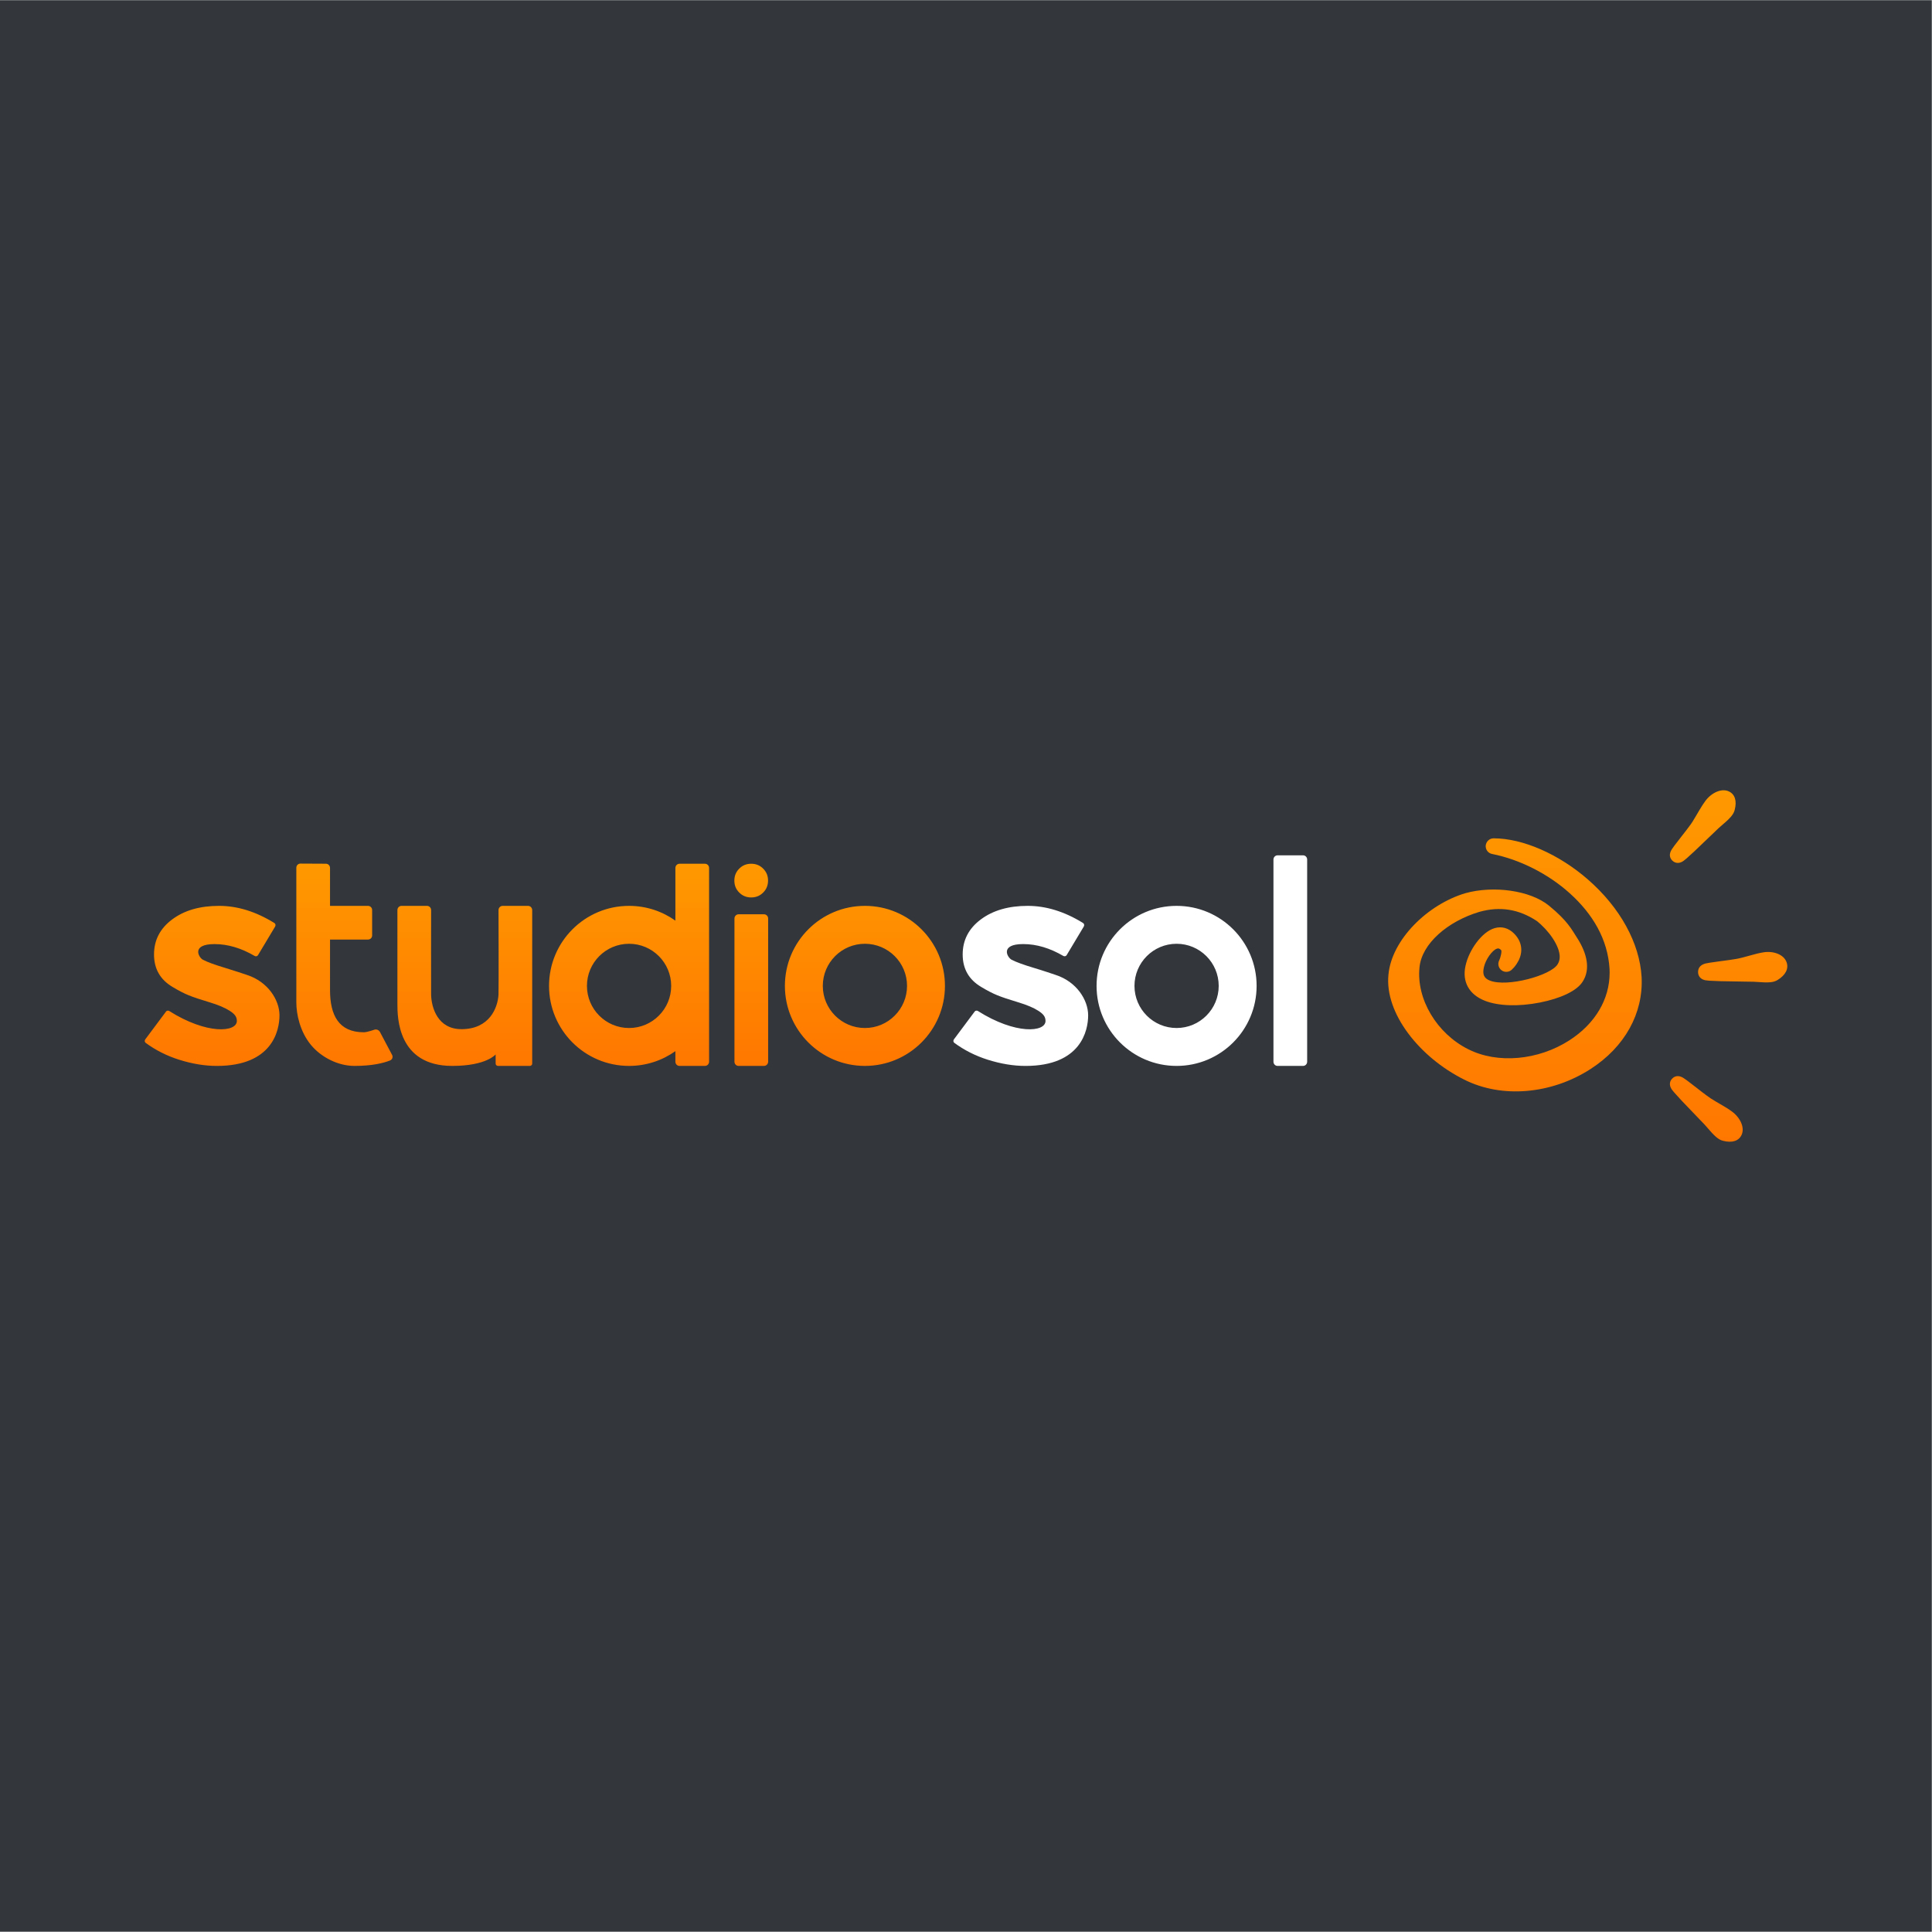
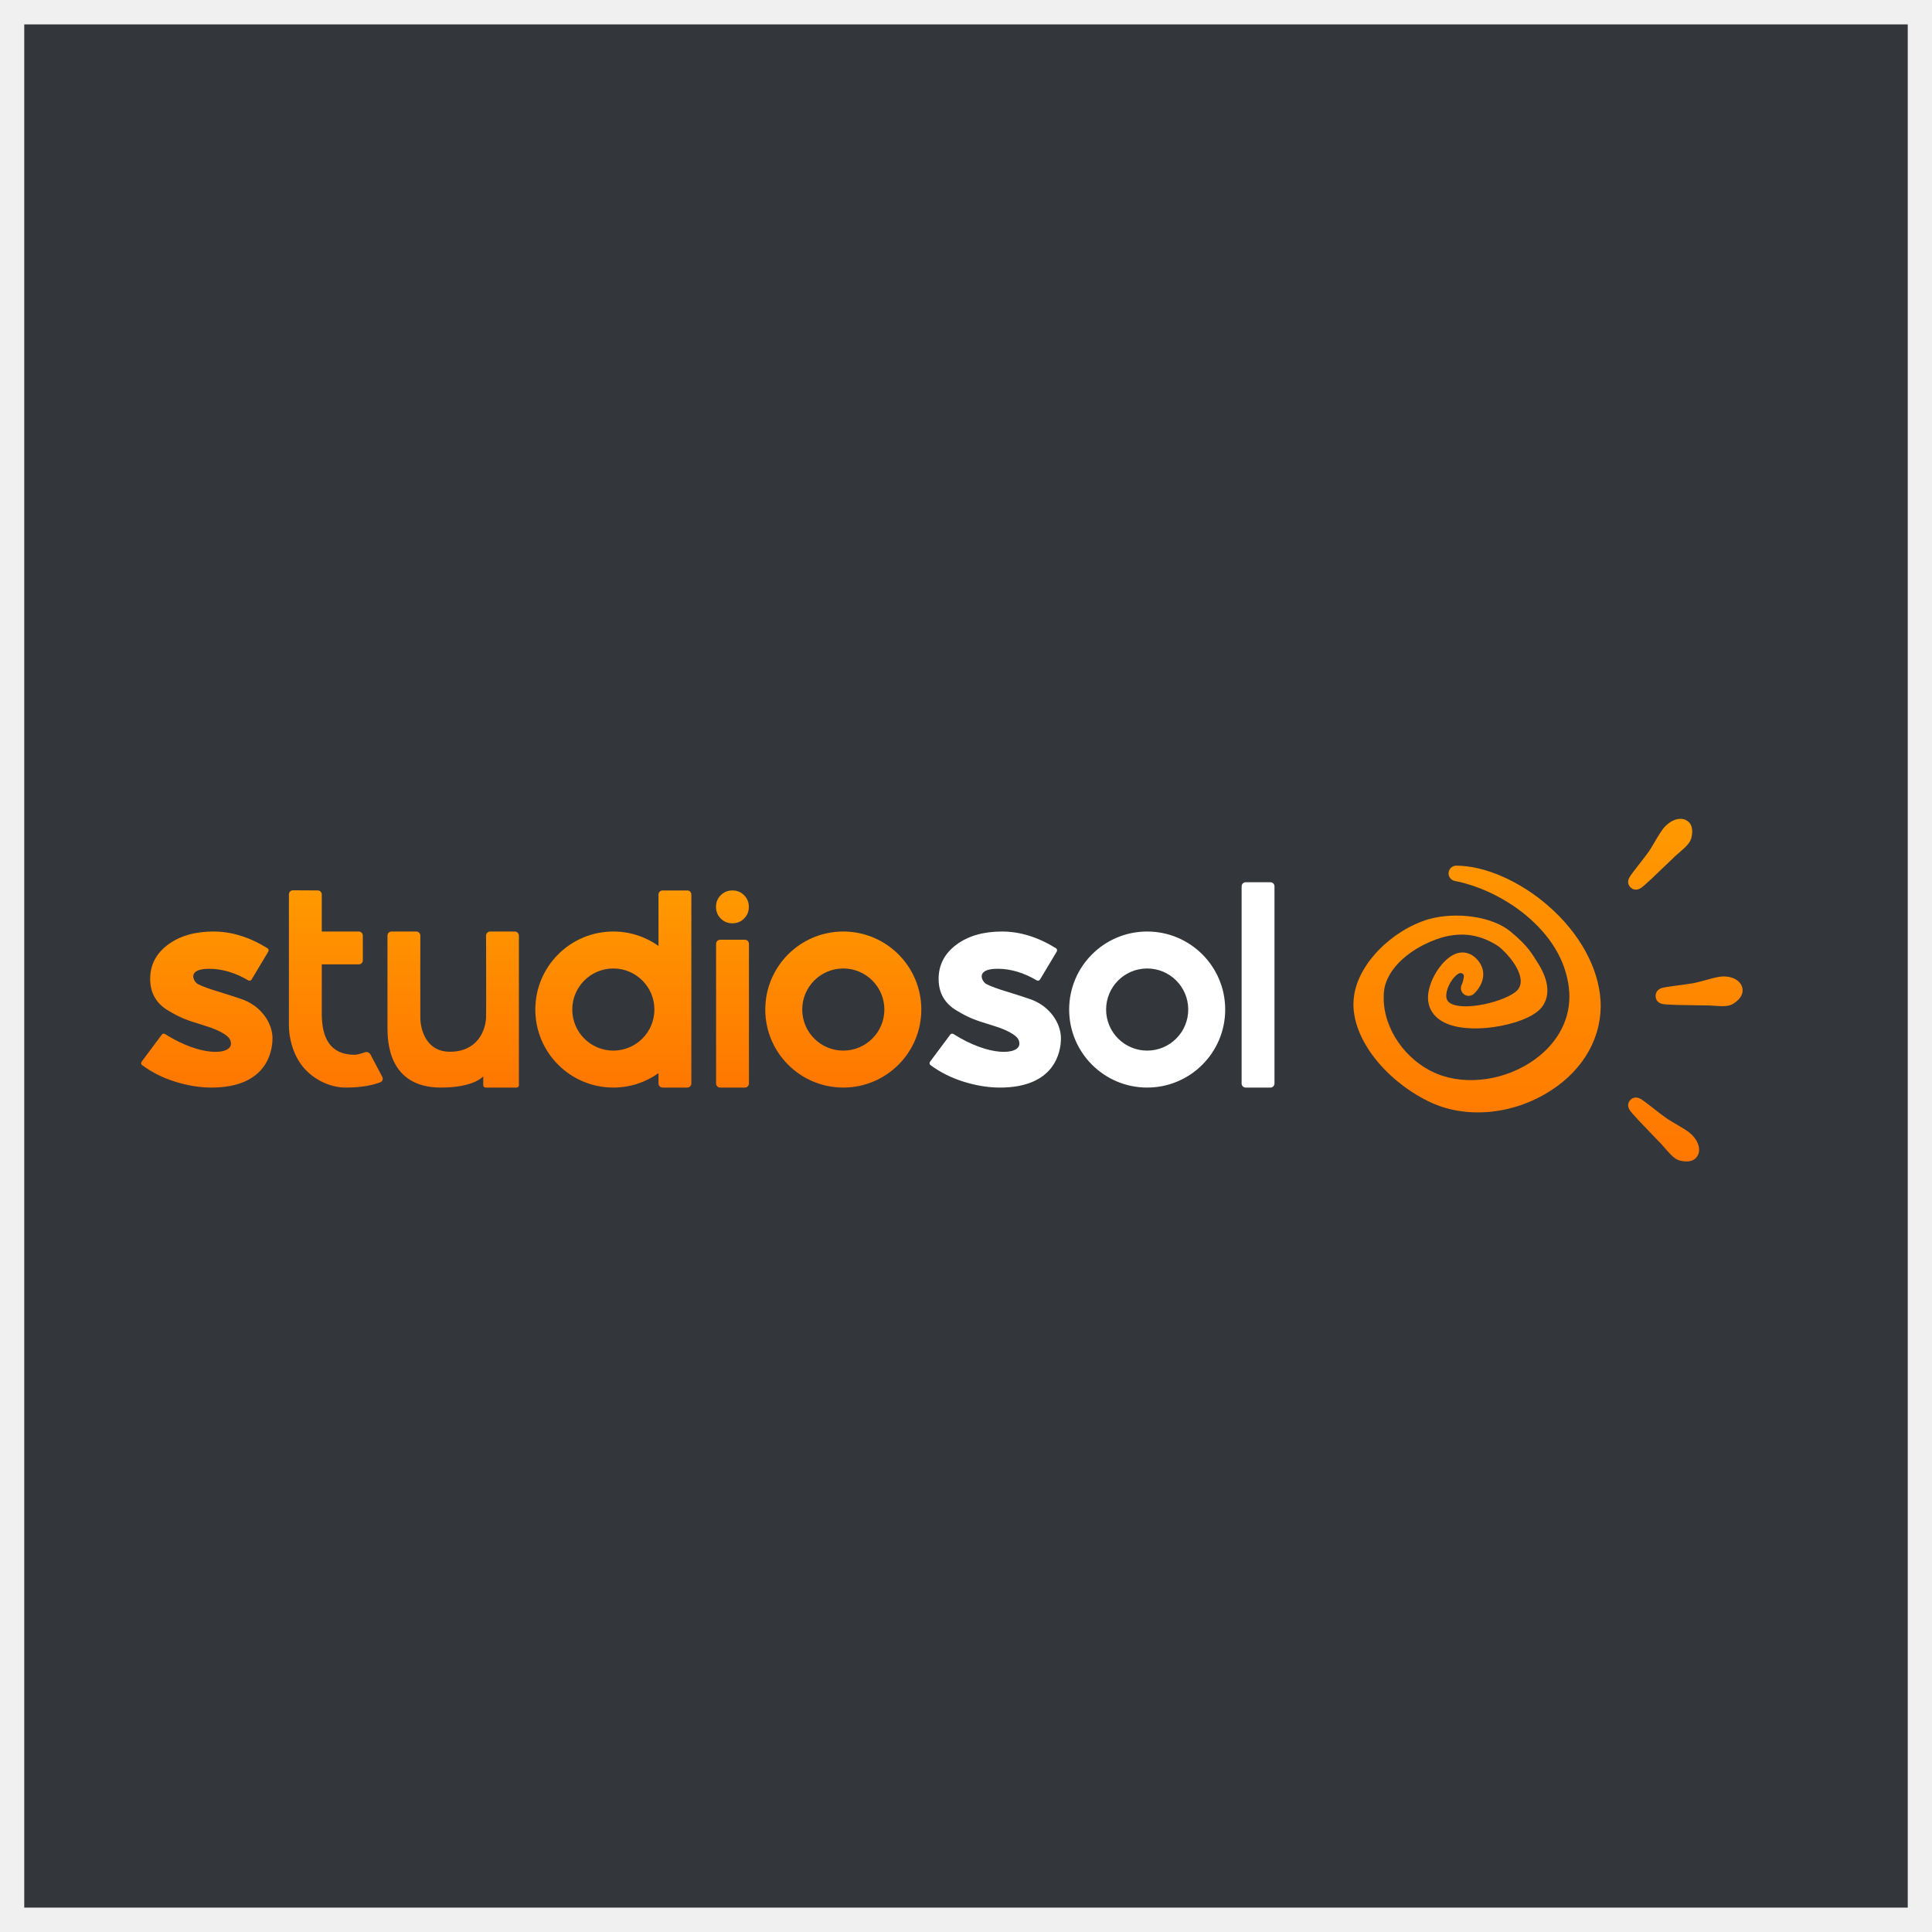
- <svg xmlns="http://www.w3.org/2000/svg" xmlns:xlink="http://www.w3.org/1999/xlink" width="195" height="195" viewBox="0 0 195 195" id="svg2" version="1.1">
+ <svg xmlns="http://www.w3.org/2000/svg" xmlns:xlink="http://www.w3.org/1999/xlink" width="200" height="200" viewBox="0 0 200 200" id="svg2" version="1.1">
  <defs id="defs4">
    <linearGradient id="a" x1="0.5" x2="0.5" y1="1" y2="0">
      <stop stop-color="#F70" offset="0%" id="stop7" />
      <stop stop-color="#F90" offset="100%" id="stop9" />
    </linearGradient>
    <linearGradient xlink:href="#a" id="linearGradient4149" x1="23.885" y1="65.631" x2="23.885" y2="17.863" gradientTransform="scale(1.988744,0.5028298)" gradientUnits="userSpaceOnUse" />
    <linearGradient xlink:href="#a" id="linearGradient4151" x1="160.747" y1="44.759" x2="160.747" y2="0.296" gradientTransform="scale(1.065699,0.938351)" gradientUnits="userSpaceOnUse" />
  </defs>
-   <rect style="fill:#33363b;fill-opacity:1" id="rect4153" width="194.979" height="194.949" x="0" y="0.021" rx="0" />
-   <g id="g11" style="fill:none;fill-rule:evenodd" transform="matrix(0.8502006,0,0,0.8502006,14.60562,79.52785)">
+   <rect style="fill:#33363b;fill-opacity:1" id="rect4153" width="194.979" height="194.949" x="2.51" y="2.526" rx="0" />
+   <g id="g11" style="fill:none;fill-rule:evenodd" transform="matrix(0.8502006,0,0,0.8502006,14.60562,84.52785)">
    <path d="M 63,31.247 C 61.448,32.35 59.55,33 57.5,33 52.253,33 48,28.747 48,23.5 48,18.253 52.253,14 57.5,14 c 2.05,0 3.948,0.65 5.5,1.753 L 63,9.5 C 63,9.222 63.22,9 63.49,9 l 3.02,0 C 66.785,9 67,9.224 67,9.5 l 0,23 c 0,0.278 -0.22,0.5 -0.49,0.5 l -3.02,0 C 63.215,33 63,32.776 63,32.5 l 0,-1.253 z M 26.5,14 c 0.275,0 0.498,0.215 0.498,0.49 L 27,17.51 C 27,17.78 26.785,18 26.502,18 L 22,18 l 0,6 c 0,2.97 1.03,5.006 4.005,5.006 0.404,0 1.246,-0.3 1.246,-0.3 0.246,-0.095 0.547,0.023 0.678,0.27 l 1.44,2.72 c 0.128,0.245 0.025,0.537 -0.22,0.647 l -0.004,0.003 C 28.309,32.679 26.969,33 24.902,33 22.952,33 20.939,31.975 19.725,30.495 18.43,28.922 18,26.85 18,25.465 L 18,9.472 C 18,9.2 18.215,8.98 18.49,8.982 l 3.02,0.015 C 21.78,8.999 22,9.215 22,9.497 l 0,4.503 4.5,0 z m 31,14.5 c 2.76,0 5,-2.24 5,-5 0,-2.76 -2.24,-5 -5,-5 -2.76,0 -5,2.24 -5,5 0,2.76 2.24,5 5,5 z m 28,4.5 C 90.747,33 95,28.747 95,23.5 95,18.253 90.747,14 85.5,14 80.253,14 76,18.253 76,23.5 c 0,5.247 4.253,9.5 9.5,9.5 z m 0,-4.5 c 2.76,0 5,-2.24 5,-5 0,-2.76 -2.24,-5 -5,-5 -2.76,0 -5,2.24 -5,5 0,2.76 2.24,5 5,5 z m -47.907,0.136 c -2.806,0 -3.557,-2.55 -3.593,-4.09 -0.013,-0.544 0,-10.05 0,-10.05 C 34,14.223 33.785,14 33.51,14 l -3.02,0 C 30.22,14 30,14.222 30,14.5 l 0,11.136 c 0,1.536 0,7.364 6.508,7.364 4.068,0 5.153,-1.364 5.153,-1.364 l 0,1.088 c 0,0.152 0.126,0.276 0.286,0.276 l 3.77,0 c 0.157,0 0.284,-0.12 0.284,-0.27 l 0,-18.22 c 0,-0.28 -0.215,-0.508 -0.49,-0.508 l -3.02,0 c -0.27,0 -0.49,0.228 -0.488,0.496 0,0 0.03,9.487 -0.002,10.05 -0.09,1.52 -1.042,4.09 -4.407,4.09 z M 74.01,15.5 c 0,-0.276 -0.214,-0.5 -0.49,-0.5 l -3.018,0 c -0.27,0 -0.49,0.228 -0.49,0.5 l 0,17 c 0,0.276 0.215,0.5 0.49,0.5 l 3.02,0 c 0.27,0 0.49,-0.228 0.49,-0.5 l 0,-17 z M 70.58,12.42 C 70.966,12.808 71.436,13 72,13 72.564,13 73.034,12.808 73.42,12.42 73.808,12.034 74,11.564 74,11 74,10.436 73.808,9.966 73.42,9.58 73.035,9.19 72.565,9 72,9 71.435,9 70.966,9.192 70.58,9.58 70.192,9.966 70,10.436 70,11 c 0,0.564 0.192,1.034 0.58,1.42 z M 16,26.993 C 16,25.178 14.635,23.007 12.142,22.2 11.622,22.03 10.76,21.726 9.54,21.36 8.32,20.995 7.446,20.676 6.92,20.402 6.394,20.128 5.49,18.537 8.29,18.538 c 1.614,0 3.197,0.493 4.756,1.405 0.146,0.086 0.323,0.044 0.404,-0.092 l 2.027,-3.385 c 0.097,-0.162 0.055,-0.343 -0.08,-0.428 L 15.351,16.01 C 13.176,14.67 11,14 8.823,14 6.55,14 4.696,14.536 3.26,15.61 c -1.436,1.072 -2.154,2.458 -2.154,4.158 0,1.7 0.73,2.985 2.19,3.852 0.717,0.433 1.357,0.764 1.92,0.993 0.56,0.228 1.375,0.502 2.44,0.82 1.064,0.32 1.878,0.663 2.44,1.028 0.562,0.366 0.844,0.68 0.844,1.2 0,1.348 -3.566,1.644 -8.035,-1.184 -0.11,-0.07 -0.285,-0.05 -0.368,0.06 -0.822,1.103 -1.644,2.205 -2.467,3.306 -0.108,0.145 -0.082,0.325 0.044,0.42 1.186,0.874 2.51,1.54 3.97,2.002 1.556,0.49 3.05,0.736 4.487,0.736 C 15.15,33 16,28.806 16,26.992 Z" id="path13" style="fill:url(#linearGradient4149)" />
    <path d="M 134,8.5 C 134,8.224 134.215,8 134.49,8 l 3.02,0 c 0.27,0 0.49,0.216 0.49,0.5 l 0,24 c 0,0.276 -0.215,0.5 -0.49,0.5 l -3.02,0 C 134.22,33 134,32.784 134,32.5 l 0,-24 z m -22,18.49 c 0,-1.815 -1.365,-3.986 -3.858,-4.793 -0.52,-0.17 -1.382,-0.474 -2.602,-0.84 -1.22,-0.365 -2.094,-0.684 -2.62,-0.958 -0.526,-0.274 -1.43,-1.865 1.37,-1.864 1.614,0 3.197,0.493 4.756,1.405 0.146,0.086 0.323,0.044 0.404,-0.092 l 2.027,-3.385 c 0.097,-0.162 0.055,-0.343 -0.08,-0.428 l -0.046,-0.028 C 109.176,14.67 107,14 104.823,14 c -2.273,0 -4.127,0.536 -5.563,1.61 -1.436,1.072 -2.154,2.458 -2.154,4.158 0,1.7 0.73,2.985 2.19,3.852 0.717,0.433 1.357,0.764 1.92,0.993 0.56,0.228 1.375,0.502 2.44,0.82 1.064,0.32 1.878,0.663 2.44,1.028 0.562,0.366 0.844,0.68 0.844,1.2 0,1.348 -3.566,1.644 -8.035,-1.184 -0.11,-0.07 -0.285,-0.05 -0.368,0.06 -0.822,1.103 -1.644,2.205 -2.467,3.306 -0.108,0.145 -0.082,0.325 0.044,0.42 1.186,0.874 2.51,1.54 3.97,2.002 1.556,0.49 3.05,0.736 4.487,0.736 6.578,0 7.43,-4.194 7.43,-6.008 z M 122.5,33 c 5.247,0 9.5,-4.253 9.5,-9.5 0,-5.247 -4.253,-9.5 -9.5,-9.5 -5.247,0 -9.5,4.253 -9.5,9.5 0,5.247 4.253,9.5 9.5,9.5 z m 0,-4.5 c 2.76,0 5,-2.24 5,-5 0,-2.76 -2.24,-5 -5,-5 -2.76,0 -5,2.24 -5,5 0,2.76 2.24,5 5,5 z" id="path15" style="fill:#ffffff" />
    <path d="m 171.367,10.9 c 3.784,3.31 6.1,7.504 6.337,11.538 0.222,4.316 -1.992,8.302 -6.048,10.923 -4.66,3.012 -10.55,3.517 -15,1.27 -5.34,-2.656 -9.476,-7.907 -9.004,-12.473 0.377,-4.122 4.61,-8.314 9.12,-9.66 3.355,-0.935 7.714,-0.34 9.937,1.478 2.223,1.818 2.7,2.84 3.3,3.763 1.287,1.974 1.605,3.827 0.716,5.227 -0.695,1.152 -2.704,2.034 -5.073,2.505 -2.514,0.5 -4.958,0.428 -6.568,-0.212 -1.87,-0.742 -2.708,-2.26 -2.282,-4.152 0.394,-1.83 1.916,-4.012 3.444,-4.46 0.84,-0.247 1.656,-0.02 2.303,0.623 0.59,0.585 0.89,1.27 0.87,2.017 -0.018,0.59 -0.233,1.14 -0.576,1.643 -0.202,0.297 -0.39,0.5 -0.57,0.665 -0.334,0.297 -0.835,0.32 -1.197,0.052 -0.358,-0.267 -0.478,-0.746 -0.29,-1.148 0.22,-0.462 0.34,-1.15 0.24,-1.25 -0.185,-0.184 -0.313,-0.224 -0.47,-0.177 -0.575,0.168 -1.374,1.286 -1.577,2.23 -0.19,0.848 0.024,1.295 0.708,1.567 2.07,0.82 7.252,-0.614 8.046,-1.933 0.168,-0.264 0.25,-0.56 0.25,-0.89 0,-1.294 -1.303,-3.135 -2.726,-4.254 -2.132,-1.406 -4.36,-1.764 -6.814,-1.08 -3.753,1.12 -6.85,3.782 -7.106,6.596 -0.388,3.75 2.05,7.852 5.797,9.716 3.464,1.75 8.302,1.326 12.01,-1.07 3.053,-1.973 4.765,-4.87 4.765,-8.02 0,-0.157 -0.004,-0.306 -0.01,-0.445 -0.21,-3.526 -2,-6.532 -4.718,-8.98 -2.564,-2.31 -5.935,-4.016 -9.228,-4.67 -0.462,-0.09 -0.767,-0.492 -0.76,-0.967 0.05,-0.524 0.456,-0.89 0.943,-0.89 3.478,0 7.766,1.887 11.23,4.917 z m 23.553,9.8 c 0.253,0.74 -0.09,1.498 -1.078,2.104 -0.502,0.307 -1.1,0.33 -2.456,0.227 l -0.424,-0.026 -0.764,-0.01 -3.17,-0.056 -1.26,-0.054 c -0.387,-0.028 -0.546,-0.05 -0.75,-0.13 -0.374,-0.15 -0.61,-0.47 -0.61,-0.904 0,-0.423 0.222,-0.735 0.585,-0.904 0.204,-0.094 0.368,-0.13 0.82,-0.203 l 1.365,-0.192 c 0.75,-0.097 1.136,-0.15 1.48,-0.21 0.196,-0.025 0.4,-0.06 0.617,-0.11 0.305,-0.066 0.545,-0.13 1.13,-0.293 0.85,-0.24 1.26,-0.342 1.777,-0.425 1.16,-0.185 2.41,0.244 2.738,1.19 z M 183.985,7.51 183.039,8.37 c -0.295,0.253 -0.424,0.35 -0.626,0.44 -0.37,0.162 -0.764,0.11 -1.067,-0.19 -0.294,-0.29 -0.352,-0.66 -0.21,-1.03 0.08,-0.206 0.17,-0.34 0.446,-0.718 l 0.842,-1.094 c 0.484,-0.617 0.71,-0.908 0.912,-1.188 0.3,-0.384 0.526,-0.743 0.97,-1.515 0.193,-0.33 0.213,-0.365 0.294,-0.5 0.25,-0.416 0.458,-0.74 0.683,-1.043 0.702,-0.945 1.893,-1.534 2.78,-1.12 0.7,0.326 0.98,1.09 0.692,2.2 -0.143,0.563 -0.563,1.01 -1.596,1.887 l -0.323,0.28 -0.558,0.538 -2.295,2.192 z m 4.466,30.92 c 0.946,0.7 1.533,1.885 1.12,2.768 -0.326,0.697 -1.093,0.978 -2.214,0.69 -0.563,-0.147 -1.014,-0.57 -1.89,-1.598 l -0.28,-0.32 -0.534,-0.555 -2.206,-2.303 -0.85,-0.934 c -0.254,-0.29 -0.354,-0.422 -0.443,-0.624 -0.16,-0.368 -0.11,-0.756 0.19,-1.057 0.29,-0.295 0.664,-0.353 1.038,-0.21 0.21,0.08 0.35,0.172 0.723,0.447 l 1.096,0.84 c 0.556,0.438 0.9,0.703 1.19,0.913 0.317,0.248 0.655,0.467 1.18,0.775 0.09,0.052 0.135,0.08 0.333,0.193 0.768,0.444 1.124,0.663 1.548,0.975 z" id="path17" style="fill:url(#linearGradient4151)" />
  </g>
</svg>
